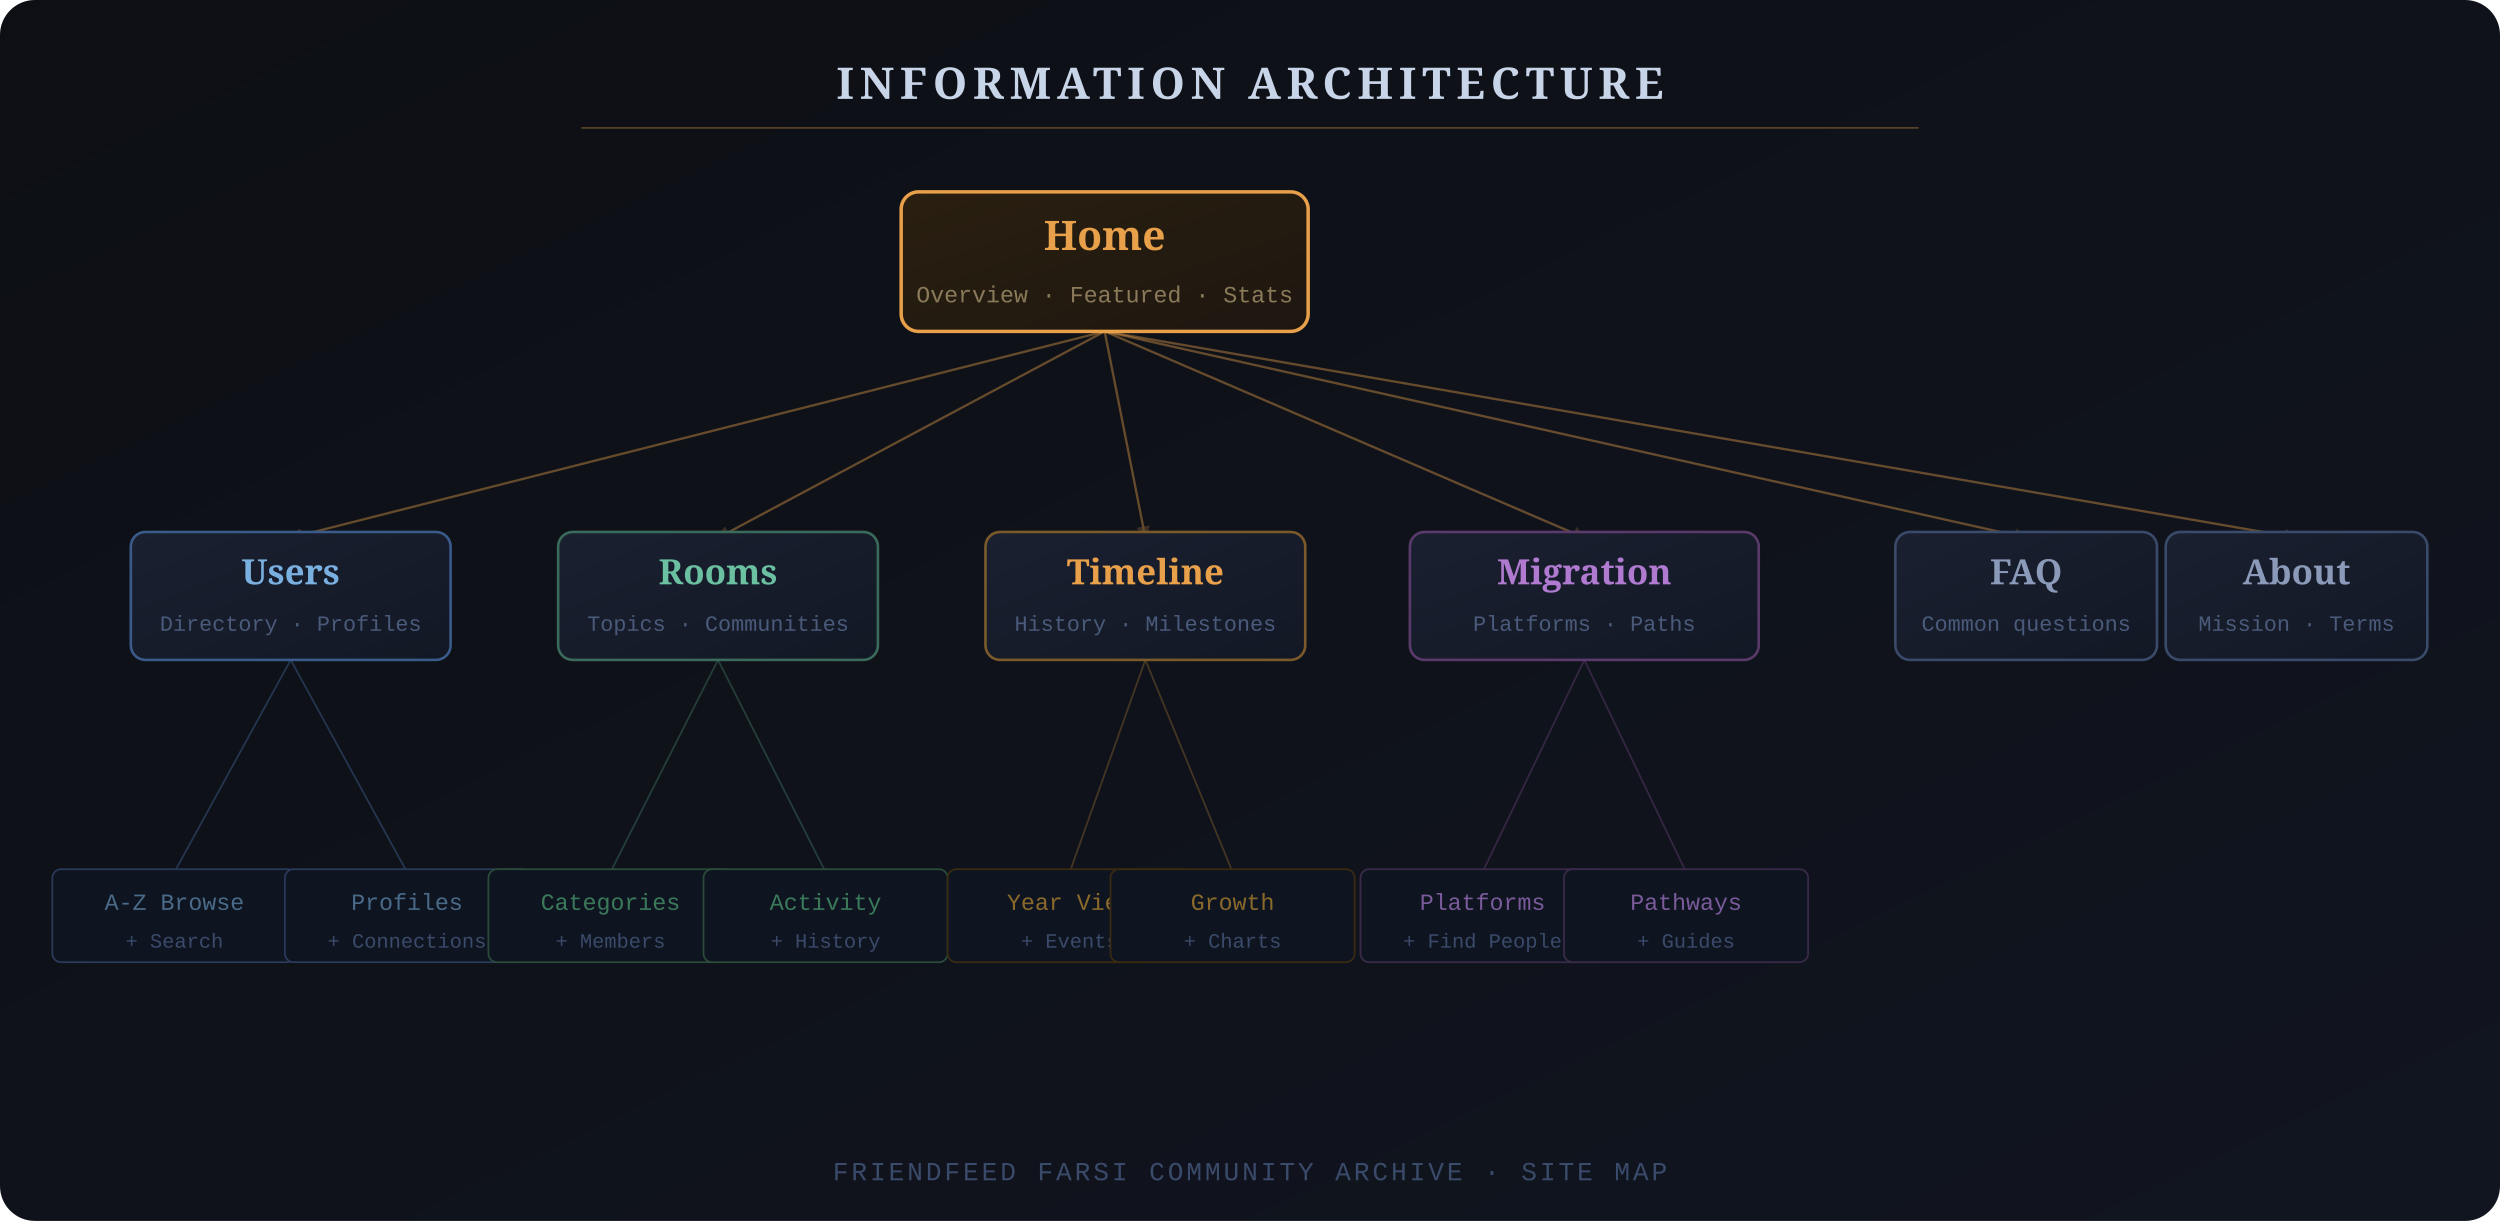
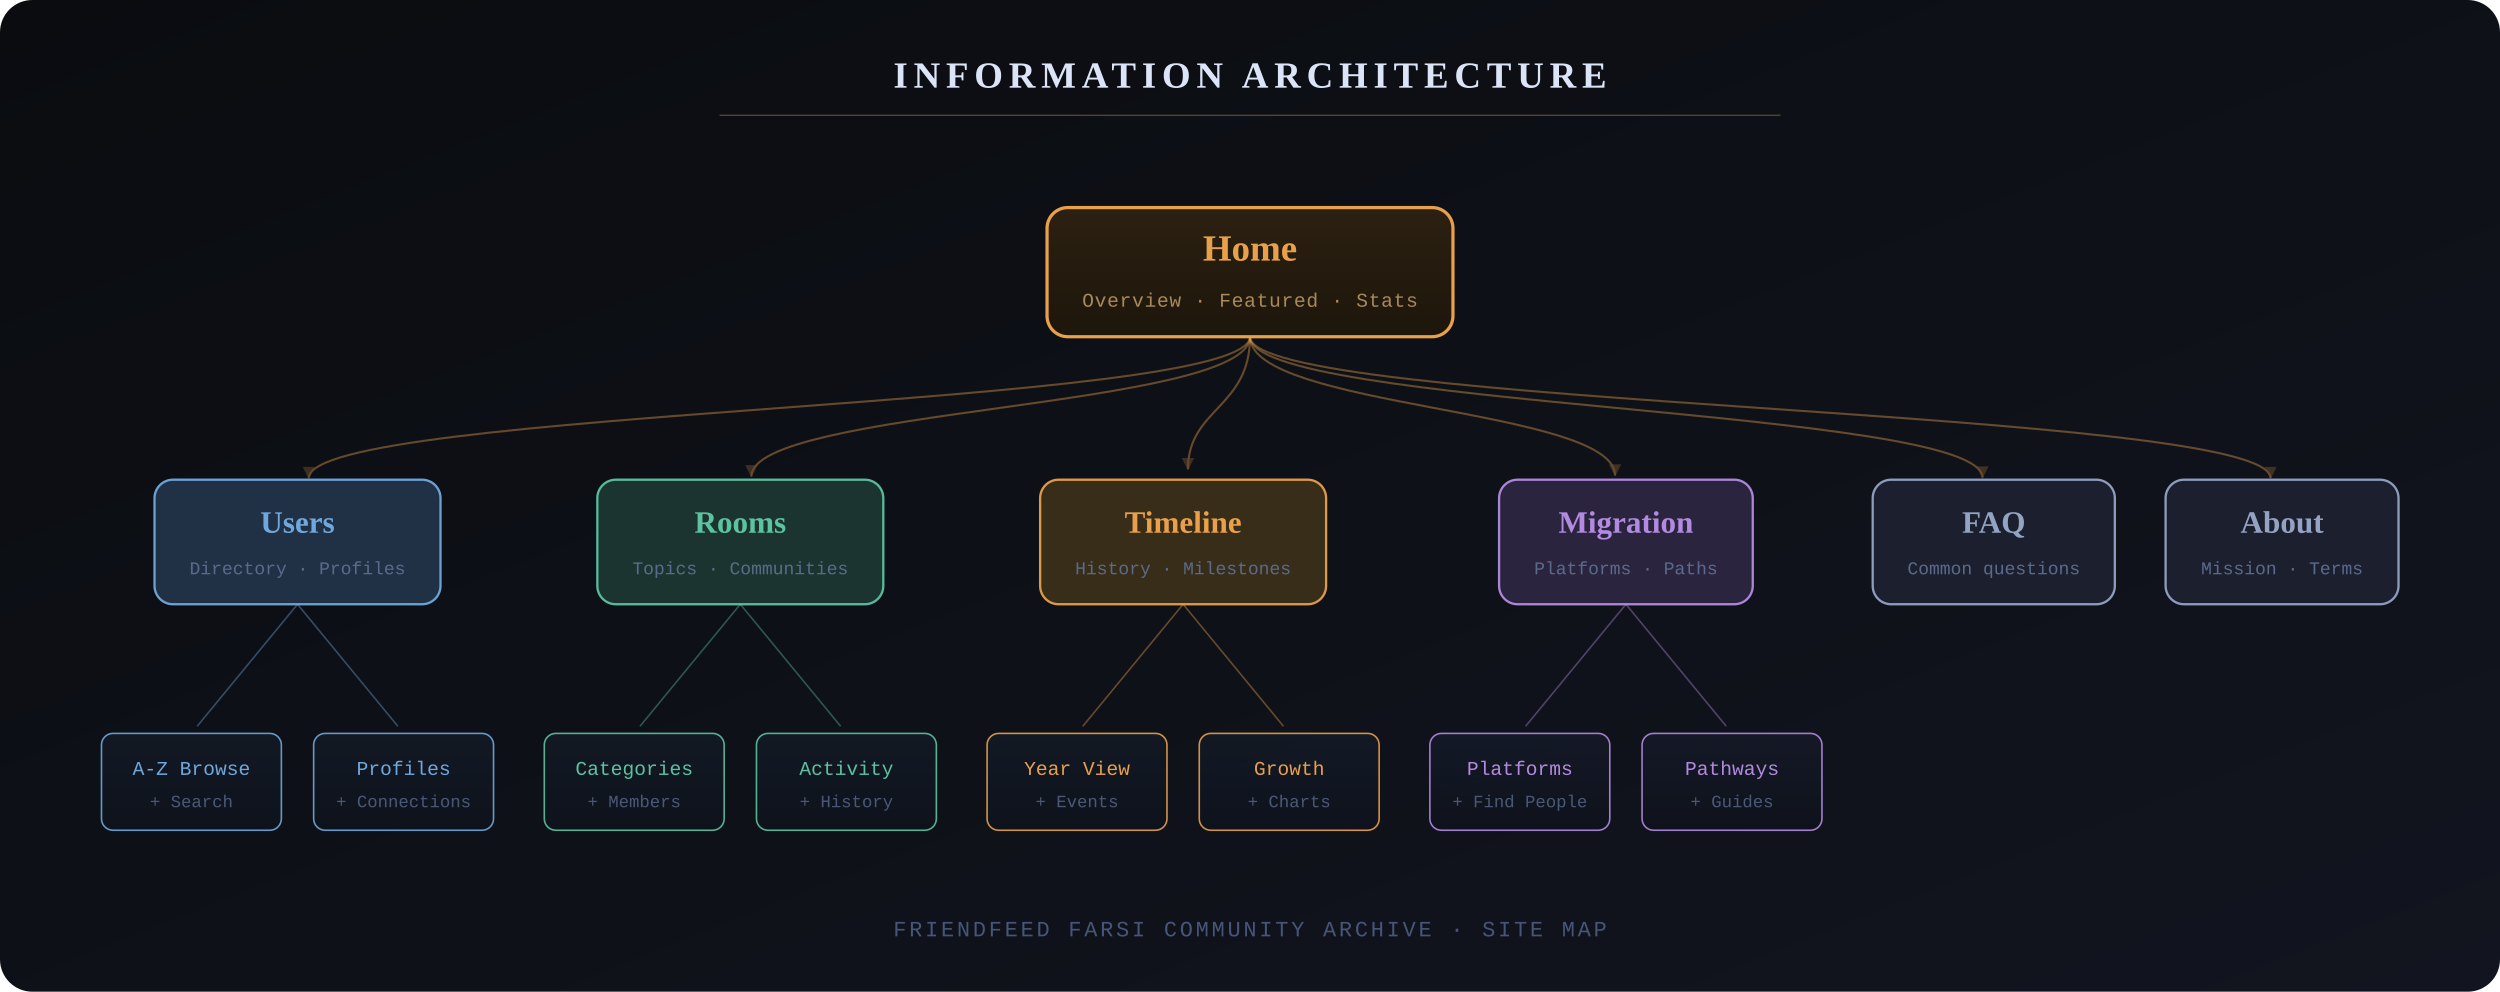
- <svg xmlns="http://www.w3.org/2000/svg" viewBox="0 0 860 420" role="img" aria-label="Website information architecture diagram">
+ <svg xmlns="http://www.w3.org/2000/svg" viewBox="0 0 1084.0 430" role="img" aria-label="Website information architecture: Home links to Users, Rooms, Timeline, Migration, FAQ, and About">
  <defs>
    <linearGradient id="ss-bg" x1="0%" y1="0%" x2="100%" y2="100%">
-       <stop offset="0%" style="stop-color:#0d0f14" />
-       <stop offset="100%" style="stop-color:#111520" />
+       <stop offset="0%" stop-color="#0a0c10" />
+       <stop offset="100%" stop-color="#12151f" />
    </linearGradient>
-     <linearGradient id="root-grad" x1="0%" y1="0%" x2="100%" y2="100%">
-       <stop offset="0%" style="stop-color:#2a1f10" />
-       <stop offset="100%" style="stop-color:#1e1710" />
+     <linearGradient id="root-grad" x1="0%" y1="0%" x2="0%" y2="100%">
+       <stop offset="0%" stop-color="#2c2011" />
+       <stop offset="100%" stop-color="#1d160b" />
    </linearGradient>
-     <linearGradient id="sec-grad" x1="0%" y1="0%" x2="100%" y2="100%">
-       <stop offset="0%" style="stop-color:#1a2030" />
-       <stop offset="100%" style="stop-color:#131825" />
+     <linearGradient id="l3-grad" x1="0%" y1="0%" x2="0%" y2="100%">
+       <stop offset="0%" stop-color="#141926" />
+       <stop offset="100%" stop-color="#0e121c" />
    </linearGradient>
-     <marker id="tree-arrow" markerWidth="6" markerHeight="6" refX="5" refY="3" orient="auto">
-       <path d="M0,0 L0,6 L6,3 z" fill="#e8a04a" opacity="0.5" />
+     <marker id="tree-arrow" markerWidth="7" markerHeight="7" refX="5.5" refY="3" orient="auto">
+       <path d="M0,0 L0,6 L6,3 z" fill="#e8a04a" opacity="0.55" />
+     </marker>
+     <marker id="tree-arrow-dim" markerWidth="6" markerHeight="6" refX="5" refY="2.6" orient="auto">
+       <path d="M0,0 L0,5.2 L5.2,2.6 z" fill="#5a6a8c" opacity="0.55" />
    </marker>
  </defs>
-   <rect width="860" height="420" fill="url(#ss-bg)" rx="12" />
-   <text x="430" y="34" font-family="Georgia, serif" font-size="15" font-weight="600" fill="#c8d4e8" text-anchor="middle" letter-spacing="2">INFORMATION ARCHITECTURE</text>
-   <line x1="200" y1="44" x2="660" y2="44" stroke="#e8a04a" stroke-width="0.5" opacity="0.4" />
-   <g transform="translate(380, 90)">
-     <rect x="-70" y="-24" width="140" height="48" rx="6" fill="url(#root-grad)" stroke="#e8a04a" stroke-width="1.2" />
-     <text x="0" y="-4" font-family="Georgia, serif" font-size="14" font-weight="700" fill="#e8a04a" text-anchor="middle">Home</text>
-     <text x="0" y="14" font-family="'Courier New', monospace" font-size="8" fill="#8a7a5a" text-anchor="middle">Overview · Featured · Stats</text>
+   <rect width="1084.0" height="430" fill="url(#ss-bg)" rx="14" />
+   <text x="542.0" y="38" font-family="Georgia, 'Times New Roman', serif" font-size="16" font-weight="600" fill="#dce5f7" text-anchor="middle" letter-spacing="2.5">INFORMATION ARCHITECTURE</text>
+   <line x1="312.0" y1="50" x2="772.0" y2="50" stroke="#e8a04a" stroke-width="0.6" opacity="0.35" />
+   <g transform="translate(542.0, 118.0)">
+     <rect x="-88.0" y="-28.0" width="176" height="56" rx="9" fill="url(#root-grad)" stroke="#e8a04a" stroke-width="1.4" />
+     <text x="0" y="-5" font-family="Georgia, 'Times New Roman', serif" font-size="16" font-weight="700" fill="#e8a04a" text-anchor="middle">Home</text>
+     <text x="0" y="15" font-family="'Courier New', Consolas, monospace" font-size="8.5" fill="#a9895a" text-anchor="middle" letter-spacing="0.3">Overview · Featured · Stats</text>
  </g>
-   <line x1="380" y1="114" x2="100" y2="185" stroke="#e8a04a" stroke-width="0.8" opacity="0.4" marker-end="url(#tree-arrow)" />
-   <line x1="380" y1="114" x2="247" y2="185" stroke="#e8a04a" stroke-width="0.8" opacity="0.4" marker-end="url(#tree-arrow)" />
-   <line x1="380" y1="114" x2="394" y2="185" stroke="#e8a04a" stroke-width="0.8" opacity="0.4" marker-end="url(#tree-arrow)" />
-   <line x1="380" y1="114" x2="545" y2="185" stroke="#e8a04a" stroke-width="0.8" opacity="0.4" marker-end="url(#tree-arrow)" />
-   <line x1="380" y1="114" x2="697" y2="185" stroke="#e8a04a" stroke-width="0.8" opacity="0.4" marker-end="url(#tree-arrow)" />
-   <line x1="380" y1="114" x2="790" y2="185" stroke="#e8a04a" stroke-width="0.8" opacity="0.4" marker-end="url(#tree-arrow)" />
-   <g transform="translate(100, 205)">
-     <rect x="-55" y="-22" width="110" height="44" rx="5" fill="url(#sec-grad)" stroke="#3a5a8a" stroke-width="0.9" />
-     <text x="0" y="-4" font-family="Georgia, serif" font-size="12" font-weight="600" fill="#7ab0e0" text-anchor="middle">Users</text>
-     <text x="0" y="12" font-family="'Courier New', monospace" font-size="7.5" fill="#4a5a7a" text-anchor="middle">Directory · Profiles</text>
+   <path d="M542.0,146.0 C 542.0,177.0 133.9,177.0 133.9,207.3" stroke="#e8a04a" stroke-width="0.9" fill="none" opacity="0.4" marker-end="url(#tree-arrow)" />
+   <path d="M542.0,146.0 C 542.0,177.0 325.8,177.0 325.8,206.6" stroke="#e8a04a" stroke-width="0.9" fill="none" opacity="0.4" marker-end="url(#tree-arrow)" />
+   <path d="M542.0,146.0 C 542.0,177.0 515.1,177.0 515.1,203.5" stroke="#e8a04a" stroke-width="0.9" fill="none" opacity="0.4" marker-end="url(#tree-arrow)" />
+   <path d="M542.0,146.0 C 542.0,177.0 700.3,177.0 700.3,206.2" stroke="#e8a04a" stroke-width="0.9" fill="none" opacity="0.4" marker-end="url(#tree-arrow)" />
+   <path d="M542.0,146.0 C 542.0,177.0 859.6,177.0 859.6,207.1" stroke="#e8a04a" stroke-width="0.9" fill="none" opacity="0.4" marker-end="url(#tree-arrow)" />
+   <path d="M542.0,146.0 C 542.0,177.0 984.5,177.0 984.5,207.3" stroke="#e8a04a" stroke-width="0.9" fill="none" opacity="0.4" marker-end="url(#tree-arrow)" />
+   <g transform="translate(129.0, 235.0)">
+     <rect x="-62.0" y="-27.0" width="124" height="54" rx="8" fill="#213248" stroke="#6fa8dc" stroke-width="1" opacity="0.95" />
+     <text x="0" y="-4" font-family="Georgia, 'Times New Roman', serif" font-size="13.5" font-weight="600" fill="#6fa8dc" text-anchor="middle">Users</text>
+     <text x="0" y="14" font-family="'Courier New', Consolas, monospace" font-size="7.8" fill="#5a6a8c" text-anchor="middle">Directory · Profiles</text>
  </g>
-   <g transform="translate(247, 205)">
-     <rect x="-55" y="-22" width="110" height="44" rx="5" fill="url(#sec-grad)" stroke="#3a6a5a" stroke-width="0.9" />
-     <text x="0" y="-4" font-family="Georgia, serif" font-size="12" font-weight="600" fill="#6ac0a0" text-anchor="middle">Rooms</text>
-     <text x="0" y="12" font-family="'Courier New', monospace" font-size="7.5" fill="#4a5a7a" text-anchor="middle">Topics · Communities</text>
+   <g transform="translate(321.0, 235.0)">
+     <rect x="-62.0" y="-27.0" width="124" height="54" rx="8" fill="#1c3630" stroke="#5cc2a0" stroke-width="1" opacity="0.95" />
+     <text x="0" y="-4" font-family="Georgia, 'Times New Roman', serif" font-size="13.5" font-weight="600" fill="#5cc2a0" text-anchor="middle">Rooms</text>
+     <text x="0" y="14" font-family="'Courier New', Consolas, monospace" font-size="7.8" fill="#5a6a8c" text-anchor="middle">Topics · Communities</text>
  </g>
-   <g transform="translate(394, 205)">
-     <rect x="-55" y="-22" width="110" height="44" rx="5" fill="url(#sec-grad)" stroke="#7a5a2a" stroke-width="0.9" />
-     <text x="0" y="-4" font-family="Georgia, serif" font-size="12" font-weight="600" fill="#e8a04a" text-anchor="middle">Timeline</text>
-     <text x="0" y="12" font-family="'Courier New', monospace" font-size="7.5" fill="#4a5a7a" text-anchor="middle">History · Milestones</text>
+   <g transform="translate(513.0, 235.0)">
+     <rect x="-62.0" y="-27.0" width="124" height="54" rx="8" fill="#3a2e18" stroke="#e8a04a" stroke-width="1" opacity="0.95" />
+     <text x="0" y="-4" font-family="Georgia, 'Times New Roman', serif" font-size="13.5" font-weight="600" fill="#e8a04a" text-anchor="middle">Timeline</text>
+     <text x="0" y="14" font-family="'Courier New', Consolas, monospace" font-size="7.8" fill="#5a6a8c" text-anchor="middle">History · Milestones</text>
  </g>
-   <g transform="translate(545, 205)">
-     <rect x="-60" y="-22" width="120" height="44" rx="5" fill="url(#sec-grad)" stroke="#5a3a6a" stroke-width="0.9" />
-     <text x="0" y="-4" font-family="Georgia, serif" font-size="12" font-weight="600" fill="#b07ad0" text-anchor="middle">Migration</text>
-     <text x="0" y="12" font-family="'Courier New', monospace" font-size="7.5" fill="#4a5a7a" text-anchor="middle">Platforms · Paths</text>
+   <g transform="translate(705.0, 235.0)">
+     <rect x="-55.0" y="-27.0" width="110" height="54" rx="8" fill="#2c2540" stroke="#b28ae0" stroke-width="1" opacity="0.95" />
+     <text x="0" y="-4" font-family="Georgia, 'Times New Roman', serif" font-size="13.5" font-weight="600" fill="#b28ae0" text-anchor="middle">Migration</text>
+     <text x="0" y="14" font-family="'Courier New', Consolas, monospace" font-size="7.8" fill="#5a6a8c" text-anchor="middle">Platforms · Paths</text>
  </g>
-   <g transform="translate(697, 205)">
-     <rect x="-45" y="-22" width="90" height="44" rx="5" fill="url(#sec-grad)" stroke="#3a4a6a" stroke-width="0.9" />
-     <text x="0" y="-4" font-family="Georgia, serif" font-size="12" font-weight="600" fill="#8a9ab8" text-anchor="middle">FAQ</text>
-     <text x="0" y="12" font-family="'Courier New', monospace" font-size="7.5" fill="#4a5a7a" text-anchor="middle">Common questions</text>
+   <g transform="translate(864.5, 235.0)">
+     <rect x="-52.5" y="-27.0" width="105" height="54" rx="8" fill="#1c212f" stroke="#93a3c4" stroke-width="1" opacity="0.95" />
+     <text x="0" y="-4" font-family="Georgia, 'Times New Roman', serif" font-size="13.5" font-weight="600" fill="#93a3c4" text-anchor="middle">FAQ</text>
+     <text x="0" y="14" font-family="'Courier New', Consolas, monospace" font-size="7.8" fill="#5a6a8c" text-anchor="middle">Common questions</text>
  </g>
-   <g transform="translate(790, 205)">
-     <rect x="-45" y="-22" width="90" height="44" rx="5" fill="url(#sec-grad)" stroke="#3a4a6a" stroke-width="0.9" />
-     <text x="0" y="-4" font-family="Georgia, serif" font-size="12" font-weight="600" fill="#8a9ab8" text-anchor="middle">About</text>
-     <text x="0" y="12" font-family="'Courier New', monospace" font-size="7.5" fill="#4a5a7a" text-anchor="middle">Mission · Terms</text>
+   <g transform="translate(989.5, 235.0)">
+     <rect x="-50.5" y="-27.0" width="101" height="54" rx="8" fill="#1c212f" stroke="#93a3c4" stroke-width="1" opacity="0.95" />
+     <text x="0" y="-4" font-family="Georgia, 'Times New Roman', serif" font-size="13.5" font-weight="600" fill="#93a3c4" text-anchor="middle">About</text>
+     <text x="0" y="14" font-family="'Courier New', Consolas, monospace" font-size="7.8" fill="#5a6a8c" text-anchor="middle">Mission · Terms</text>
  </g>
-   <line x1="100" y1="227" x2="60" y2="300" stroke="#3a5a8a" stroke-width="0.6" opacity="0.5" />
-   <line x1="100" y1="227" x2="140" y2="300" stroke="#3a5a8a" stroke-width="0.6" opacity="0.5" />
-   <g transform="translate(60, 315)">
-     <rect x="-42" y="-16" width="84" height="32" rx="3" fill="#0f1520" stroke="#2a3a5a" stroke-width="0.6" />
-     <text x="0" y="-2" font-family="'Courier New', monospace" font-size="8" fill="#4a6a8a" text-anchor="middle">A-Z Browse</text>
-     <text x="0" y="11" font-family="'Courier New', monospace" font-size="7" fill="#3a4a6a" text-anchor="middle">+ Search</text>
+   <line x1="129.0" y1="262.0" x2="85.5" y2="314.9" stroke="#6fa8dc" stroke-width="0.7" opacity="0.4" />
+   <line x1="129.0" y1="262.0" x2="172.5" y2="314.9" stroke="#6fa8dc" stroke-width="0.7" opacity="0.4" />
+   <g transform="translate(83.0, 339.0)">
+     <rect x="-39.0" y="-21.0" width="78" height="42" rx="5" fill="url(#l3-grad)" stroke="#6fa8dc" stroke-width="0.7" opacity="0.9" />
+     <text x="0" y="-3" font-family="'Courier New', Consolas, monospace" font-size="8.5" fill="#6fa8dc" text-anchor="middle">A-Z Browse</text>
+     <text x="0" y="11" font-family="'Courier New', Consolas, monospace" font-size="7.5" fill="#4a5878" text-anchor="middle">+ Search</text>
  </g>
-   <g transform="translate(140, 315)">
-     <rect x="-42" y="-16" width="84" height="32" rx="3" fill="#0f1520" stroke="#2a3a5a" stroke-width="0.6" />
-     <text x="0" y="-2" font-family="'Courier New', monospace" font-size="8" fill="#4a6a8a" text-anchor="middle">Profiles</text>
-     <text x="0" y="11" font-family="'Courier New', monospace" font-size="7" fill="#3a4a6a" text-anchor="middle">+ Connections</text>
+   <g transform="translate(175.0, 339.0)">
+     <rect x="-39.0" y="-21.0" width="78" height="42" rx="5" fill="url(#l3-grad)" stroke="#6fa8dc" stroke-width="0.7" opacity="0.9" />
+     <text x="0" y="-3" font-family="'Courier New', Consolas, monospace" font-size="8.5" fill="#6fa8dc" text-anchor="middle">Profiles</text>
+     <text x="0" y="11" font-family="'Courier New', Consolas, monospace" font-size="7.5" fill="#4a5878" text-anchor="middle">+ Connections</text>
  </g>
-   <line x1="247" y1="227" x2="210" y2="300" stroke="#3a6a5a" stroke-width="0.6" opacity="0.5" />
-   <line x1="247" y1="227" x2="284" y2="300" stroke="#3a6a5a" stroke-width="0.6" opacity="0.5" />
-   <g transform="translate(210, 315)">
-     <rect x="-42" y="-16" width="84" height="32" rx="3" fill="#0f1520" stroke="#2a4a3a" stroke-width="0.6" />
-     <text x="0" y="-2" font-family="'Courier New', monospace" font-size="8" fill="#3a7a5a" text-anchor="middle">Categories</text>
-     <text x="0" y="11" font-family="'Courier New', monospace" font-size="7" fill="#3a4a6a" text-anchor="middle">+ Members</text>
+   <line x1="321.0" y1="262.0" x2="277.5" y2="314.9" stroke="#5cc2a0" stroke-width="0.7" opacity="0.4" />
+   <line x1="321.0" y1="262.0" x2="364.5" y2="314.9" stroke="#5cc2a0" stroke-width="0.7" opacity="0.4" />
+   <g transform="translate(275.0, 339.0)">
+     <rect x="-39.0" y="-21.0" width="78" height="42" rx="5" fill="url(#l3-grad)" stroke="#5cc2a0" stroke-width="0.7" opacity="0.9" />
+     <text x="0" y="-3" font-family="'Courier New', Consolas, monospace" font-size="8.5" fill="#5cc2a0" text-anchor="middle">Categories</text>
+     <text x="0" y="11" font-family="'Courier New', Consolas, monospace" font-size="7.5" fill="#4a5878" text-anchor="middle">+ Members</text>
  </g>
-   <g transform="translate(284, 315)">
-     <rect x="-42" y="-16" width="84" height="32" rx="3" fill="#0f1520" stroke="#2a4a3a" stroke-width="0.6" />
-     <text x="0" y="-2" font-family="'Courier New', monospace" font-size="8" fill="#3a7a5a" text-anchor="middle">Activity</text>
-     <text x="0" y="11" font-family="'Courier New', monospace" font-size="7" fill="#3a4a6a" text-anchor="middle">+ History</text>
+   <g transform="translate(367.0, 339.0)">
+     <rect x="-39.0" y="-21.0" width="78" height="42" rx="5" fill="url(#l3-grad)" stroke="#5cc2a0" stroke-width="0.7" opacity="0.9" />
+     <text x="0" y="-3" font-family="'Courier New', Consolas, monospace" font-size="8.5" fill="#5cc2a0" text-anchor="middle">Activity</text>
+     <text x="0" y="11" font-family="'Courier New', Consolas, monospace" font-size="7.5" fill="#4a5878" text-anchor="middle">+ History</text>
  </g>
-   <line x1="394" y1="227" x2="368" y2="300" stroke="#7a5a2a" stroke-width="0.6" opacity="0.5" />
-   <line x1="394" y1="227" x2="424" y2="300" stroke="#7a5a2a" stroke-width="0.6" opacity="0.5" />
-   <g transform="translate(368, 315)">
-     <rect x="-42" y="-16" width="84" height="32" rx="3" fill="#0f1520" stroke="#3a2a10" stroke-width="0.6" />
-     <text x="0" y="-2" font-family="'Courier New', monospace" font-size="8" fill="#8a6a2a" text-anchor="middle">Year View</text>
-     <text x="0" y="11" font-family="'Courier New', monospace" font-size="7" fill="#3a4a6a" text-anchor="middle">+ Events</text>
+   <line x1="513.0" y1="262.0" x2="469.5" y2="314.9" stroke="#e8a04a" stroke-width="0.7" opacity="0.4" />
+   <line x1="513.0" y1="262.0" x2="556.5" y2="314.9" stroke="#e8a04a" stroke-width="0.7" opacity="0.4" />
+   <g transform="translate(467.0, 339.0)">
+     <rect x="-39.0" y="-21.0" width="78" height="42" rx="5" fill="url(#l3-grad)" stroke="#e8a04a" stroke-width="0.7" opacity="0.9" />
+     <text x="0" y="-3" font-family="'Courier New', Consolas, monospace" font-size="8.5" fill="#e8a04a" text-anchor="middle">Year View</text>
+     <text x="0" y="11" font-family="'Courier New', Consolas, monospace" font-size="7.5" fill="#4a5878" text-anchor="middle">+ Events</text>
  </g>
-   <g transform="translate(424, 315)">
-     <rect x="-42" y="-16" width="84" height="32" rx="3" fill="#0f1520" stroke="#3a2a10" stroke-width="0.6" />
-     <text x="0" y="-2" font-family="'Courier New', monospace" font-size="8" fill="#8a6a2a" text-anchor="middle">Growth</text>
-     <text x="0" y="11" font-family="'Courier New', monospace" font-size="7" fill="#3a4a6a" text-anchor="middle">+ Charts</text>
+   <g transform="translate(559.0, 339.0)">
+     <rect x="-39.0" y="-21.0" width="78" height="42" rx="5" fill="url(#l3-grad)" stroke="#e8a04a" stroke-width="0.7" opacity="0.9" />
+     <text x="0" y="-3" font-family="'Courier New', Consolas, monospace" font-size="8.5" fill="#e8a04a" text-anchor="middle">Growth</text>
+     <text x="0" y="11" font-family="'Courier New', Consolas, monospace" font-size="7.5" fill="#4a5878" text-anchor="middle">+ Charts</text>
  </g>
-   <line x1="545" y1="227" x2="510" y2="300" stroke="#5a3a6a" stroke-width="0.6" opacity="0.5" />
-   <line x1="545" y1="227" x2="580" y2="300" stroke="#5a3a6a" stroke-width="0.6" opacity="0.5" />
-   <g transform="translate(510, 315)">
-     <rect x="-42" y="-16" width="84" height="32" rx="3" fill="#0f1520" stroke="#3a2a4a" stroke-width="0.6" />
-     <text x="0" y="-2" font-family="'Courier New', monospace" font-size="8" fill="#7a5a9a" text-anchor="middle">Platforms</text>
-     <text x="0" y="11" font-family="'Courier New', monospace" font-size="7" fill="#3a4a6a" text-anchor="middle">+ Find People</text>
+   <line x1="705.0" y1="262.0" x2="661.5" y2="314.9" stroke="#b28ae0" stroke-width="0.7" opacity="0.4" />
+   <line x1="705.0" y1="262.0" x2="748.5" y2="314.9" stroke="#b28ae0" stroke-width="0.7" opacity="0.4" />
+   <g transform="translate(659.0, 339.0)">
+     <rect x="-39.0" y="-21.0" width="78" height="42" rx="5" fill="url(#l3-grad)" stroke="#b28ae0" stroke-width="0.7" opacity="0.9" />
+     <text x="0" y="-3" font-family="'Courier New', Consolas, monospace" font-size="8.5" fill="#b28ae0" text-anchor="middle">Platforms</text>
+     <text x="0" y="11" font-family="'Courier New', Consolas, monospace" font-size="7.5" fill="#4a5878" text-anchor="middle">+ Find People</text>
  </g>
-   <g transform="translate(580, 315)">
-     <rect x="-42" y="-16" width="84" height="32" rx="3" fill="#0f1520" stroke="#3a2a4a" stroke-width="0.6" />
-     <text x="0" y="-2" font-family="'Courier New', monospace" font-size="8" fill="#7a5a9a" text-anchor="middle">Pathways</text>
-     <text x="0" y="11" font-family="'Courier New', monospace" font-size="7" fill="#3a4a6a" text-anchor="middle">+ Guides</text>
+   <g transform="translate(751.0, 339.0)">
+     <rect x="-39.0" y="-21.0" width="78" height="42" rx="5" fill="url(#l3-grad)" stroke="#b28ae0" stroke-width="0.7" opacity="0.9" />
+     <text x="0" y="-3" font-family="'Courier New', Consolas, monospace" font-size="8.5" fill="#b28ae0" text-anchor="middle">Pathways</text>
+     <text x="0" y="11" font-family="'Courier New', Consolas, monospace" font-size="7.5" fill="#4a5878" text-anchor="middle">+ Guides</text>
  </g>
-   <text x="430" y="406" font-family="'Courier New', monospace" font-size="9" fill="#3a4a6a" text-anchor="middle" letter-spacing="1">FRIENDFEED FARSI COMMUNITY ARCHIVE  ·  SITE MAP</text>
+   <text x="542.0" y="406.0" font-family="'Courier New', Consolas, monospace" font-size="9.5" fill="#465578" text-anchor="middle" letter-spacing="1.2">FRIENDFEED FARSI COMMUNITY ARCHIVE  ·  SITE MAP</text>
</svg>
